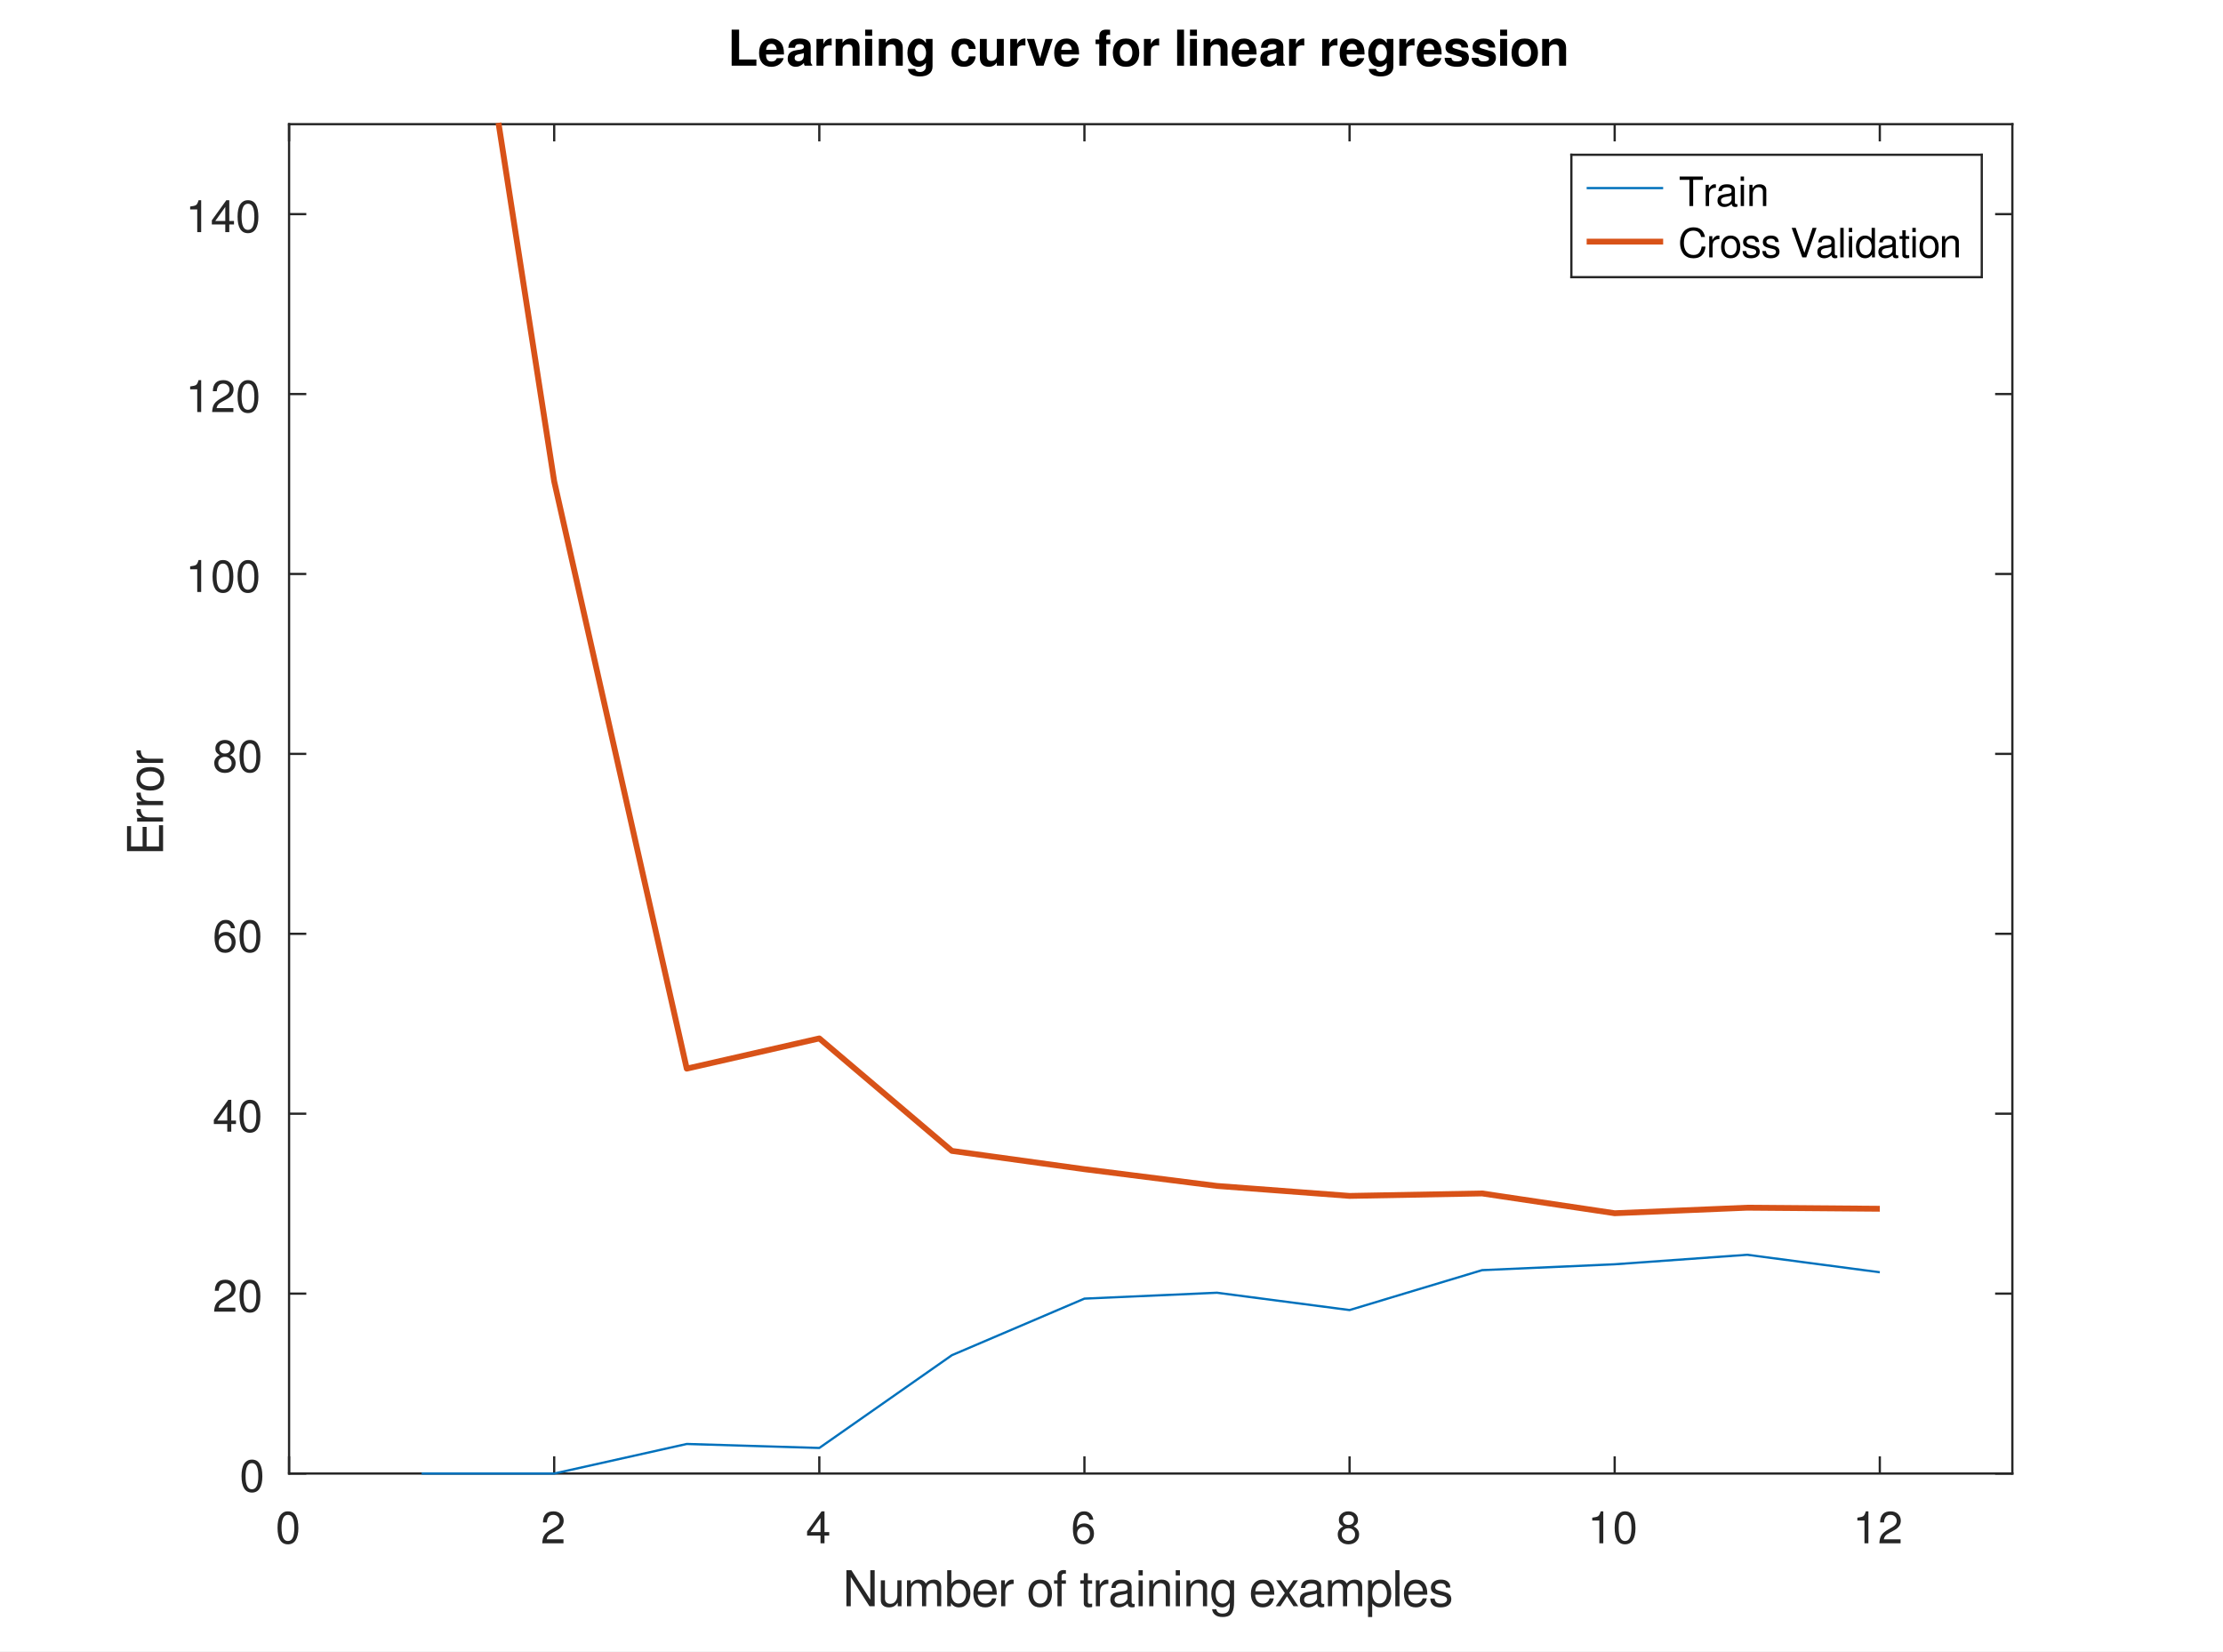
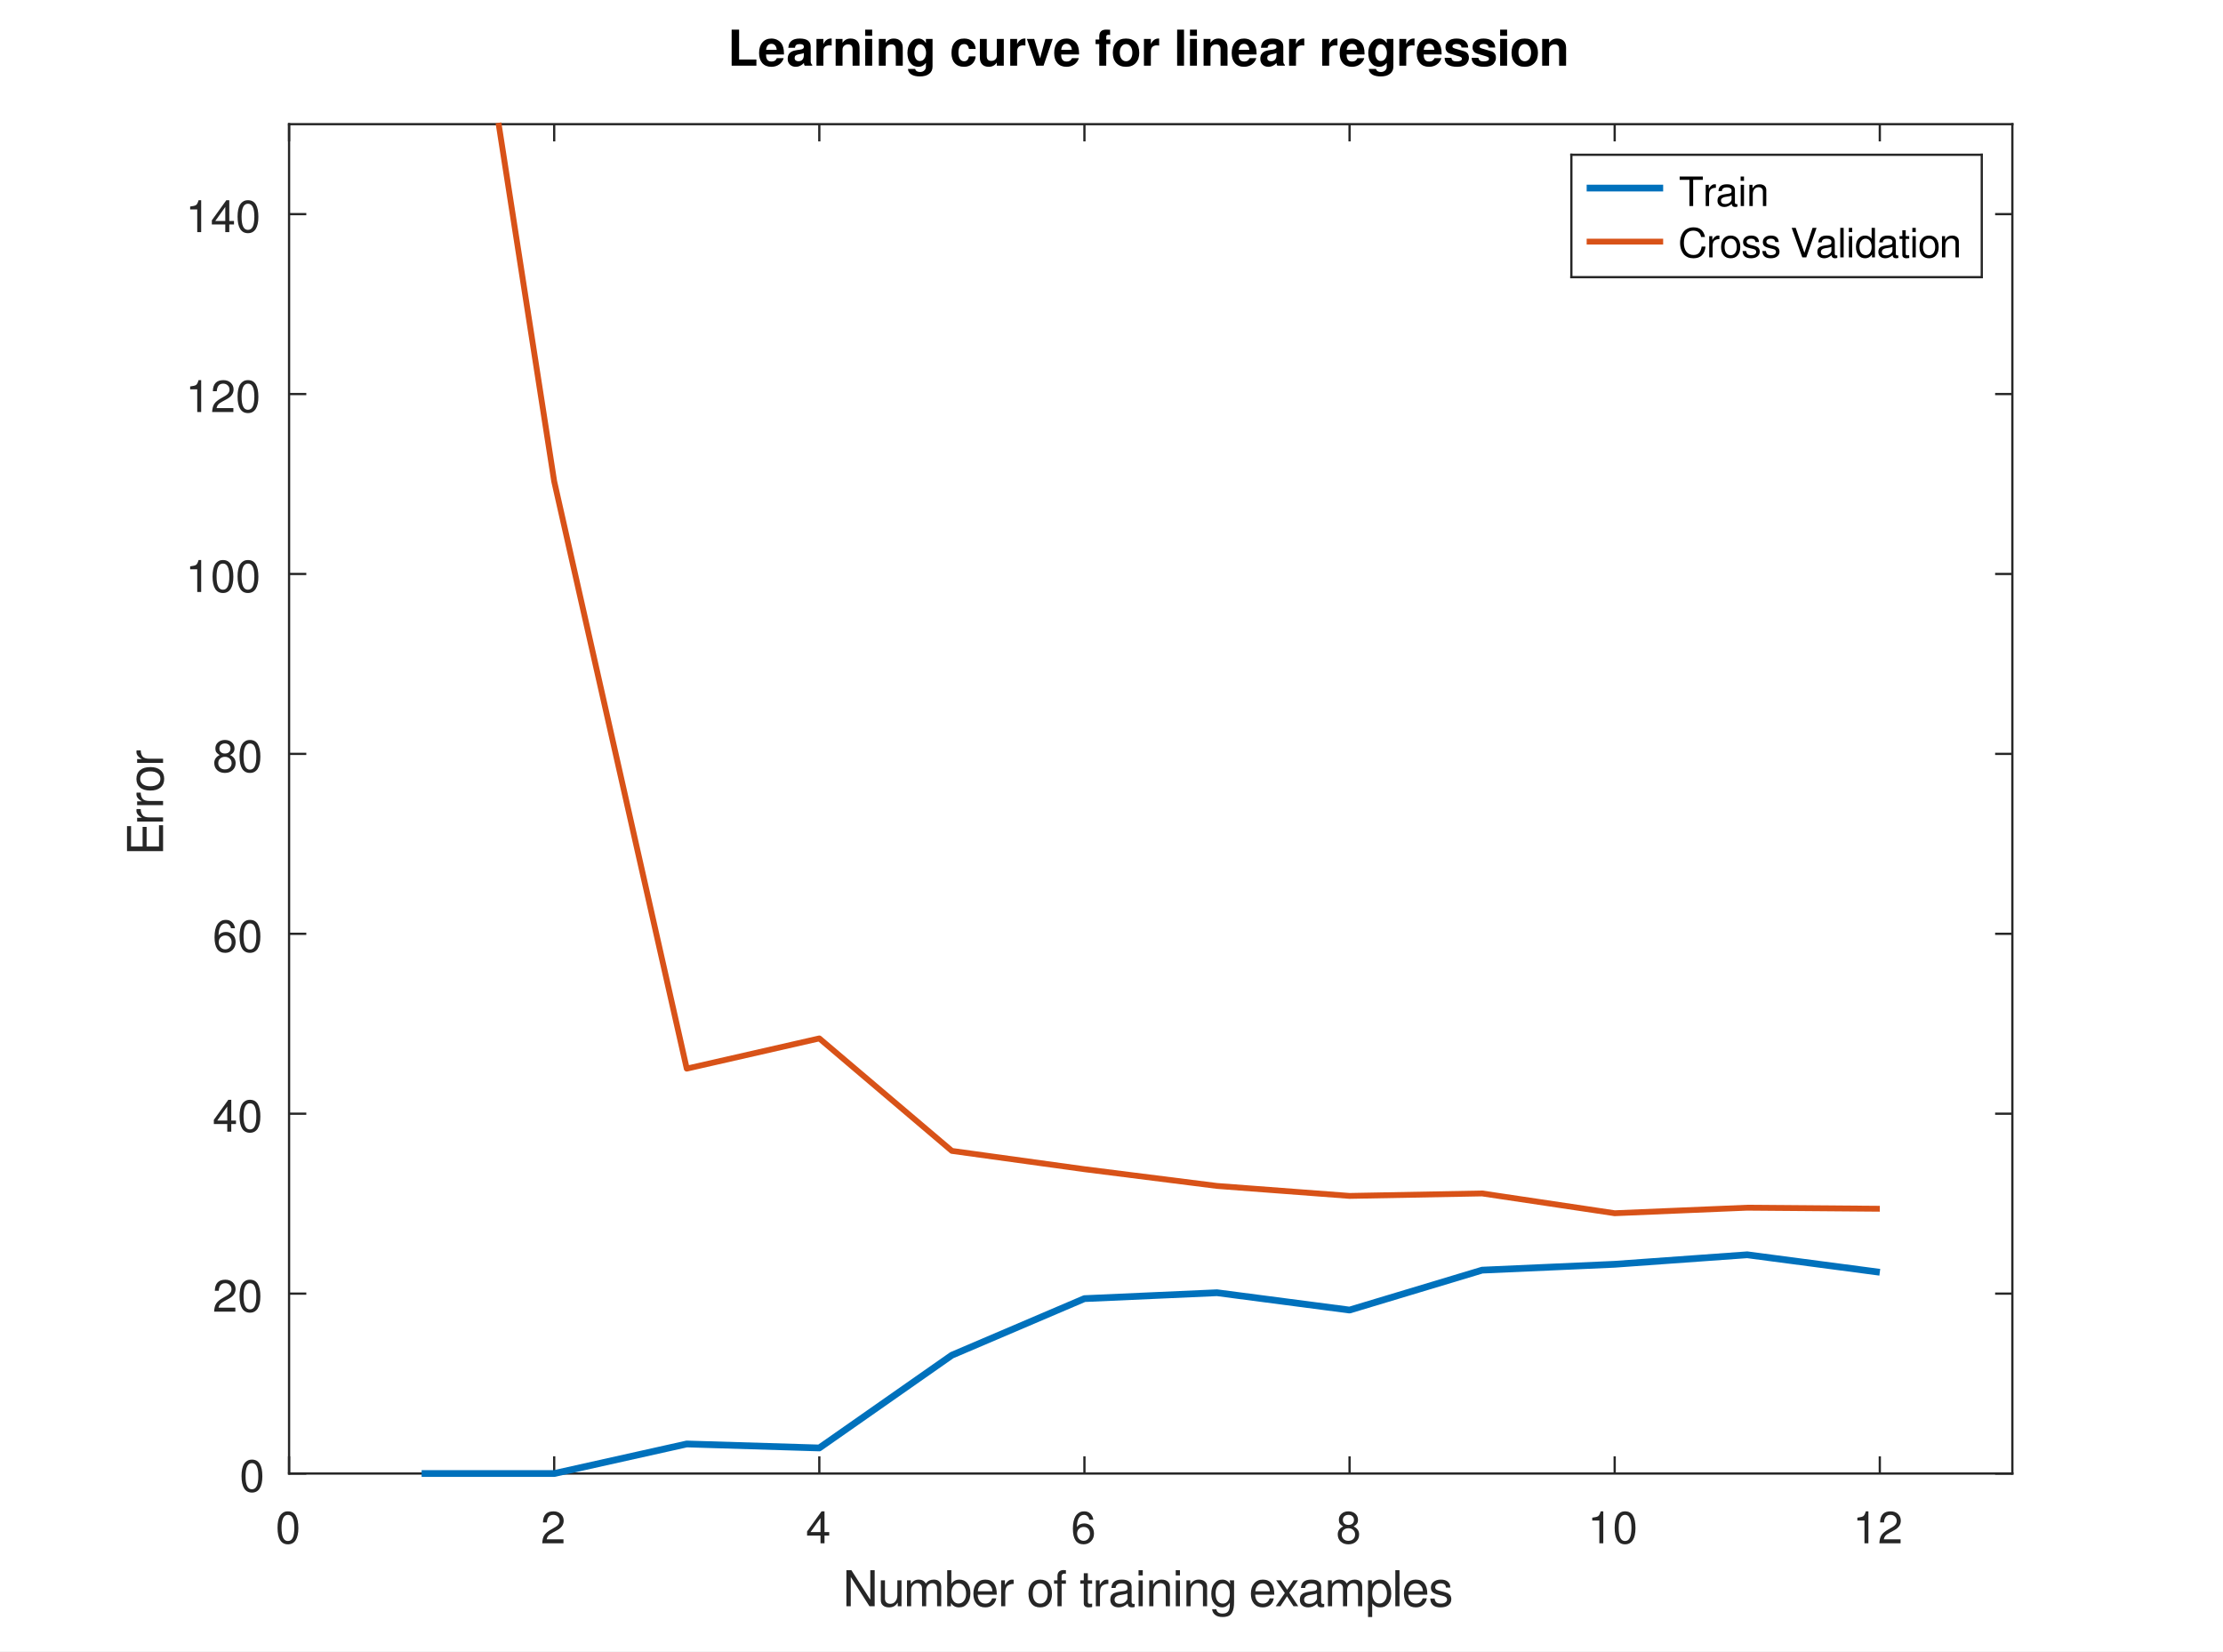
<svg xmlns="http://www.w3.org/2000/svg" viewBox="0 0 494 367" height="367pt" width="494pt">
  <defs />
-   <polygon points="0,0 494,0 494,367 0,367" fill="#ffffff" />
+   <polygon fill="#ffffff" points="0,0 494,0 494,367 0,367" />
  <g>
-     <polygon points="0,367 494,367 494,0 0,0" fill="#ffffff" shape-rendering="crispEdges" />
+     <polygon fill="#ffffff" points="0,367 494,367 494,0 0,0" shape-rendering="crispEdges" />
    <clipPath id="cp00494367">
      <polygon points="0,367 494,367 494,0 0,0" />
    </clipPath>
    <g clip-path="url(#cp00494367)">
-       <polygon points="64.237,327.478 447.191,327.478 447.191,27.596 64.237,27.596" fill="#ffffff" shape-rendering="crispEdges" />
-       <polyline stroke-width="0.5" points="64.237,327.478 64.237,323.65" stroke="#262626" stroke-linecap="butt" stroke-linejoin="miter" fill="none" />
-       <polyline stroke-width="0.5" points="64.237,27.596 64.237,31.424" stroke="#262626" stroke-linecap="butt" stroke-linejoin="miter" fill="none" />
-       <polyline stroke-width="0.5" points="123.153,327.478 123.153,323.65" stroke="#262626" stroke-linecap="butt" stroke-linejoin="miter" fill="none" />
-       <polyline stroke-width="0.5" points="123.153,27.596 123.153,31.424" stroke="#262626" stroke-linecap="butt" stroke-linejoin="miter" fill="none" />
-       <polyline stroke-width="0.5" points="182.069,327.478 182.069,323.65" stroke="#262626" stroke-linecap="butt" stroke-linejoin="miter" fill="none" />
-       <polyline stroke-width="0.5" points="182.069,27.596 182.069,31.424" stroke="#262626" stroke-linecap="butt" stroke-linejoin="miter" fill="none" />
-       <polyline stroke-width="0.5" points="240.985,327.478 240.985,323.65" stroke="#262626" stroke-linecap="butt" stroke-linejoin="miter" fill="none" />
-       <polyline stroke-width="0.5" points="240.985,27.596 240.985,31.424" stroke="#262626" stroke-linecap="butt" stroke-linejoin="miter" fill="none" />
-       <polyline stroke-width="0.5" points="299.901,327.478 299.901,323.65" stroke="#262626" stroke-linecap="butt" stroke-linejoin="miter" fill="none" />
-       <polyline stroke-width="0.5" points="299.901,27.596 299.901,31.424" stroke="#262626" stroke-linecap="butt" stroke-linejoin="miter" fill="none" />
-       <polyline stroke-width="0.5" points="358.817,327.478 358.817,323.65" stroke="#262626" stroke-linecap="butt" stroke-linejoin="miter" fill="none" />
-       <polyline stroke-width="0.5" points="358.817,27.596 358.817,31.424" stroke="#262626" stroke-linecap="butt" stroke-linejoin="miter" fill="none" />
-       <polyline stroke-width="0.5" points="417.733,327.478 417.733,323.65" stroke="#262626" stroke-linecap="butt" stroke-linejoin="miter" fill="none" />
-       <polyline stroke-width="0.5" points="417.733,27.596 417.733,31.424" stroke="#262626" stroke-linecap="butt" stroke-linejoin="miter" fill="none" />
-       <text transform="translate(61.2374,342.975) rotate(-0,3,-8)" font-weight="normal" font-style="normal" xml:space="preserve" font-size="10" font-family="FreeSans">
-         <tspan y="-0" fill="rgb(38,38,38)" x="0 ">0</tspan>
+       <polygon fill="#ffffff" points="64.237,327.478 447.191,327.478 447.191,27.596 64.237,27.596" shape-rendering="crispEdges" />
+       <polyline fill="none" stroke-width="0.5" points="64.237,327.478 64.237,323.65" stroke="#262626" stroke-linecap="butt" stroke-linejoin="miter" />
+       <polyline fill="none" stroke-width="0.5" points="64.237,27.596 64.237,31.424" stroke="#262626" stroke-linecap="butt" stroke-linejoin="miter" />
+       <polyline fill="none" stroke-width="0.5" points="123.153,327.478 123.153,323.65" stroke="#262626" stroke-linecap="butt" stroke-linejoin="miter" />
+       <polyline fill="none" stroke-width="0.5" points="123.153,27.596 123.153,31.424" stroke="#262626" stroke-linecap="butt" stroke-linejoin="miter" />
+       <polyline fill="none" stroke-width="0.5" points="182.069,327.478 182.069,323.65" stroke="#262626" stroke-linecap="butt" stroke-linejoin="miter" />
+       <polyline fill="none" stroke-width="0.5" points="182.069,27.596 182.069,31.424" stroke="#262626" stroke-linecap="butt" stroke-linejoin="miter" />
+       <polyline fill="none" stroke-width="0.5" points="240.985,327.478 240.985,323.65" stroke="#262626" stroke-linecap="butt" stroke-linejoin="miter" />
+       <polyline fill="none" stroke-width="0.5" points="240.985,27.596 240.985,31.424" stroke="#262626" stroke-linecap="butt" stroke-linejoin="miter" />
+       <polyline fill="none" stroke-width="0.5" points="299.901,327.478 299.901,323.65" stroke="#262626" stroke-linecap="butt" stroke-linejoin="miter" />
+       <polyline fill="none" stroke-width="0.5" points="299.901,27.596 299.901,31.424" stroke="#262626" stroke-linecap="butt" stroke-linejoin="miter" />
+       <polyline fill="none" stroke-width="0.5" points="358.817,327.478 358.817,323.65" stroke="#262626" stroke-linecap="butt" stroke-linejoin="miter" />
+       <polyline fill="none" stroke-width="0.5" points="358.817,27.596 358.817,31.424" stroke="#262626" stroke-linecap="butt" stroke-linejoin="miter" />
+       <polyline fill="none" stroke-width="0.5" points="417.733,327.478 417.733,323.65" stroke="#262626" stroke-linecap="butt" stroke-linejoin="miter" />
+       <polyline fill="none" stroke-width="0.5" points="417.733,27.596 417.733,31.424" stroke="#262626" stroke-linecap="butt" stroke-linejoin="miter" />
+       <text font-weight="normal" font-style="normal" xml:space="preserve" font-size="10" transform="translate(61.2374,342.975) rotate(-0,3,-8)" font-family="FreeSans">
+         <tspan fill="rgb(38,38,38)" x="0 " y="-0">0</tspan>
      </text>
-       <text transform="translate(120.153,342.975) rotate(-0,3,-8)" font-weight="normal" font-style="normal" xml:space="preserve" font-size="10" font-family="FreeSans">
-         <tspan y="-0" fill="rgb(38,38,38)" x="0 ">2</tspan>
+       <text font-weight="normal" font-style="normal" xml:space="preserve" font-size="10" transform="translate(120.153,342.975) rotate(-0,3,-8)" font-family="FreeSans">
+         <tspan fill="rgb(38,38,38)" x="0 " y="-0">2</tspan>
      </text>
-       <text transform="translate(179.069,342.975) rotate(-0,3,-8)" font-weight="normal" font-style="normal" xml:space="preserve" font-size="10" font-family="FreeSans">
-         <tspan y="-0" fill="rgb(38,38,38)" x="0 ">4</tspan>
+       <text font-weight="normal" font-style="normal" xml:space="preserve" font-size="10" transform="translate(179.069,342.975) rotate(-0,3,-8)" font-family="FreeSans">
+         <tspan fill="rgb(38,38,38)" x="0 " y="-0">4</tspan>
      </text>
-       <text transform="translate(237.985,342.975) rotate(-0,3,-8)" font-weight="normal" font-style="normal" xml:space="preserve" font-size="10" font-family="FreeSans">
-         <tspan y="-0" fill="rgb(38,38,38)" x="0 ">6</tspan>
+       <text font-weight="normal" font-style="normal" xml:space="preserve" font-size="10" transform="translate(237.985,342.975) rotate(-0,3,-8)" font-family="FreeSans">
+         <tspan fill="rgb(38,38,38)" x="0 " y="-0">6</tspan>
      </text>
-       <text transform="translate(296.901,342.975) rotate(-0,3,-8)" font-weight="normal" font-style="normal" xml:space="preserve" font-size="10" font-family="FreeSans">
-         <tspan y="-0" fill="rgb(38,38,38)" x="0 ">8</tspan>
+       <text font-weight="normal" font-style="normal" xml:space="preserve" font-size="10" transform="translate(296.901,342.975) rotate(-0,3,-8)" font-family="FreeSans">
+         <tspan fill="rgb(38,38,38)" x="0 " y="-0">8</tspan>
      </text>
-       <text transform="translate(352.817,342.975) rotate(-0,6,-8)" font-weight="normal" font-style="normal" xml:space="preserve" font-size="10" font-family="FreeSans">
-         <tspan y="-0" fill="rgb(38,38,38)" x="0 6 ">10</tspan>
+       <text font-weight="normal" font-style="normal" xml:space="preserve" font-size="10" transform="translate(352.817,342.975) rotate(-0,6,-8)" font-family="FreeSans">
+         <tspan fill="rgb(38,38,38)" x="0 6 " y="-0">10</tspan>
      </text>
-       <text transform="translate(411.733,342.975) rotate(-0,6,-8)" font-weight="normal" font-style="normal" xml:space="preserve" font-size="10" font-family="FreeSans">
-         <tspan y="-0" fill="rgb(38,38,38)" x="0 6 ">12</tspan>
+       <text font-weight="normal" font-style="normal" xml:space="preserve" font-size="10" transform="translate(411.733,342.975) rotate(-0,6,-8)" font-family="FreeSans">
+         <tspan fill="rgb(38,38,38)" x="0 6 " y="-0">12</tspan>
      </text>
-       <polyline stroke-width="0.5" points="64.237,327.478 68.066,327.478" stroke="#262626" stroke-linecap="butt" stroke-linejoin="miter" fill="none" />
-       <polyline stroke-width="0.5" points="447.191,327.478 443.362,327.478" stroke="#262626" stroke-linecap="butt" stroke-linejoin="miter" fill="none" />
-       <polyline stroke-width="0.5" points="64.237,287.494 68.066,287.494" stroke="#262626" stroke-linecap="butt" stroke-linejoin="miter" fill="none" />
-       <polyline stroke-width="0.5" points="447.191,287.494 443.362,287.494" stroke="#262626" stroke-linecap="butt" stroke-linejoin="miter" fill="none" />
-       <polyline stroke-width="0.5" points="64.237,247.51 68.066,247.51" stroke="#262626" stroke-linecap="butt" stroke-linejoin="miter" fill="none" />
-       <polyline stroke-width="0.5" points="447.191,247.51 443.362,247.51" stroke="#262626" stroke-linecap="butt" stroke-linejoin="miter" fill="none" />
-       <polyline stroke-width="0.5" points="64.237,207.526 68.066,207.526" stroke="#262626" stroke-linecap="butt" stroke-linejoin="miter" fill="none" />
-       <polyline stroke-width="0.5" points="447.191,207.526 443.362,207.526" stroke="#262626" stroke-linecap="butt" stroke-linejoin="miter" fill="none" />
-       <polyline stroke-width="0.5" points="64.237,167.541 68.066,167.541" stroke="#262626" stroke-linecap="butt" stroke-linejoin="miter" fill="none" />
-       <polyline stroke-width="0.5" points="447.191,167.541 443.362,167.541" stroke="#262626" stroke-linecap="butt" stroke-linejoin="miter" fill="none" />
-       <polyline stroke-width="0.5" points="64.237,127.557 68.066,127.557" stroke="#262626" stroke-linecap="butt" stroke-linejoin="miter" fill="none" />
-       <polyline stroke-width="0.5" points="447.191,127.557 443.362,127.557" stroke="#262626" stroke-linecap="butt" stroke-linejoin="miter" fill="none" />
-       <polyline stroke-width="0.5" points="64.237,87.573 68.066,87.573" stroke="#262626" stroke-linecap="butt" stroke-linejoin="miter" fill="none" />
-       <polyline stroke-width="0.5" points="447.191,87.573 443.362,87.573" stroke="#262626" stroke-linecap="butt" stroke-linejoin="miter" fill="none" />
-       <polyline stroke-width="0.5" points="64.237,47.589 68.066,47.589" stroke="#262626" stroke-linecap="butt" stroke-linejoin="miter" fill="none" />
-       <polyline stroke-width="0.5" points="447.191,47.589 443.362,47.589" stroke="#262626" stroke-linecap="butt" stroke-linejoin="miter" fill="none" />
-       <text transform="translate(53.238,331.478) rotate(-0,6,-4)" font-weight="normal" font-style="normal" xml:space="preserve" font-size="10" font-family="FreeSans">
-         <tspan y="-0" fill="rgb(38,38,38)" x="0 ">0</tspan>
+       <polyline fill="none" stroke-width="0.5" points="64.237,327.478 68.066,327.478" stroke="#262626" stroke-linecap="butt" stroke-linejoin="miter" />
+       <polyline fill="none" stroke-width="0.5" points="447.191,327.478 443.362,327.478" stroke="#262626" stroke-linecap="butt" stroke-linejoin="miter" />
+       <polyline fill="none" stroke-width="0.5" points="64.237,287.494 68.066,287.494" stroke="#262626" stroke-linecap="butt" stroke-linejoin="miter" />
+       <polyline fill="none" stroke-width="0.5" points="447.191,287.494 443.362,287.494" stroke="#262626" stroke-linecap="butt" stroke-linejoin="miter" />
+       <polyline fill="none" stroke-width="0.5" points="64.237,247.51 68.066,247.51" stroke="#262626" stroke-linecap="butt" stroke-linejoin="miter" />
+       <polyline fill="none" stroke-width="0.5" points="447.191,247.51 443.362,247.51" stroke="#262626" stroke-linecap="butt" stroke-linejoin="miter" />
+       <polyline fill="none" stroke-width="0.5" points="64.237,207.526 68.066,207.526" stroke="#262626" stroke-linecap="butt" stroke-linejoin="miter" />
+       <polyline fill="none" stroke-width="0.5" points="447.191,207.526 443.362,207.526" stroke="#262626" stroke-linecap="butt" stroke-linejoin="miter" />
+       <polyline fill="none" stroke-width="0.5" points="64.237,167.541 68.066,167.541" stroke="#262626" stroke-linecap="butt" stroke-linejoin="miter" />
+       <polyline fill="none" stroke-width="0.5" points="447.191,167.541 443.362,167.541" stroke="#262626" stroke-linecap="butt" stroke-linejoin="miter" />
+       <polyline fill="none" stroke-width="0.5" points="64.237,127.557 68.066,127.557" stroke="#262626" stroke-linecap="butt" stroke-linejoin="miter" />
+       <polyline fill="none" stroke-width="0.5" points="447.191,127.557 443.362,127.557" stroke="#262626" stroke-linecap="butt" stroke-linejoin="miter" />
+       <polyline fill="none" stroke-width="0.5" points="64.237,87.573 68.066,87.573" stroke="#262626" stroke-linecap="butt" stroke-linejoin="miter" />
+       <polyline fill="none" stroke-width="0.5" points="447.191,87.573 443.362,87.573" stroke="#262626" stroke-linecap="butt" stroke-linejoin="miter" />
+       <polyline fill="none" stroke-width="0.5" points="64.237,47.589 68.066,47.589" stroke="#262626" stroke-linecap="butt" stroke-linejoin="miter" />
+       <polyline fill="none" stroke-width="0.5" points="447.191,47.589 443.362,47.589" stroke="#262626" stroke-linecap="butt" stroke-linejoin="miter" />
+       <text font-weight="normal" font-style="normal" xml:space="preserve" font-size="10" transform="translate(53.238,331.478) rotate(-0,6,-4)" font-family="FreeSans">
+         <tspan fill="rgb(38,38,38)" x="0 " y="-0">0</tspan>
      </text>
-       <text transform="translate(47.238,291.494) rotate(-0,12,-4)" font-weight="normal" font-style="normal" xml:space="preserve" font-size="10" font-family="FreeSans">
-         <tspan y="-0" fill="rgb(38,38,38)" x="0 6 ">20</tspan>
+       <text font-weight="normal" font-style="normal" xml:space="preserve" font-size="10" transform="translate(47.238,291.494) rotate(-0,12,-4)" font-family="FreeSans">
+         <tspan fill="rgb(38,38,38)" x="0 6 " y="-0">20</tspan>
      </text>
-       <text transform="translate(47.238,251.51) rotate(-0,12,-4)" font-weight="normal" font-style="normal" xml:space="preserve" font-size="10" font-family="FreeSans">
-         <tspan y="-0" fill="rgb(38,38,38)" x="0 6 ">40</tspan>
+       <text font-weight="normal" font-style="normal" xml:space="preserve" font-size="10" transform="translate(47.238,251.51) rotate(-0,12,-4)" font-family="FreeSans">
+         <tspan fill="rgb(38,38,38)" x="0 6 " y="-0">40</tspan>
      </text>
-       <text transform="translate(47.238,211.526) rotate(-0,12,-4)" font-weight="normal" font-style="normal" xml:space="preserve" font-size="10" font-family="FreeSans">
-         <tspan y="-0" fill="rgb(38,38,38)" x="0 6 ">60</tspan>
+       <text font-weight="normal" font-style="normal" xml:space="preserve" font-size="10" transform="translate(47.238,211.526) rotate(-0,12,-4)" font-family="FreeSans">
+         <tspan fill="rgb(38,38,38)" x="0 6 " y="-0">60</tspan>
      </text>
-       <text transform="translate(47.238,171.541) rotate(-0,12,-4)" font-weight="normal" font-style="normal" xml:space="preserve" font-size="10" font-family="FreeSans">
-         <tspan y="-0" fill="rgb(38,38,38)" x="0 6 ">80</tspan>
+       <text font-weight="normal" font-style="normal" xml:space="preserve" font-size="10" transform="translate(47.238,171.541) rotate(-0,12,-4)" font-family="FreeSans">
+         <tspan fill="rgb(38,38,38)" x="0 6 " y="-0">80</tspan>
      </text>
-       <text transform="translate(41.238,131.557) rotate(-0,18,-4)" font-weight="normal" font-style="normal" xml:space="preserve" font-size="10" font-family="FreeSans">
-         <tspan y="-0" fill="rgb(38,38,38)" x="0 6 12 ">100</tspan>
+       <text font-weight="normal" font-style="normal" xml:space="preserve" font-size="10" transform="translate(41.238,131.557) rotate(-0,18,-4)" font-family="FreeSans">
+         <tspan fill="rgb(38,38,38)" x="0 6 12 " y="-0">100</tspan>
      </text>
-       <text transform="translate(41.238,91.5728) rotate(-0,18,-4)" font-weight="normal" font-style="normal" xml:space="preserve" font-size="10" font-family="FreeSans">
-         <tspan y="-0" fill="rgb(38,38,38)" x="0 6 12 ">120</tspan>
+       <text font-weight="normal" font-style="normal" xml:space="preserve" font-size="10" transform="translate(41.238,91.5728) rotate(-0,18,-4)" font-family="FreeSans">
+         <tspan fill="rgb(38,38,38)" x="0 6 12 " y="-0">120</tspan>
      </text>
-       <text transform="translate(41.238,51.5886) rotate(-0,18,-4)" font-weight="normal" font-style="normal" xml:space="preserve" font-size="10" font-family="FreeSans">
-         <tspan y="-0" fill="rgb(38,38,38)" x="0 6 12 ">140</tspan>
+       <text font-weight="normal" font-style="normal" xml:space="preserve" font-size="10" transform="translate(41.238,51.5886) rotate(-0,18,-4)" font-family="FreeSans">
+         <tspan fill="rgb(38,38,38)" x="0 6 12 " y="-0">140</tspan>
      </text>
-       <polyline stroke-width="0.5" points="64.237,327.478 447.191,327.478" stroke="#262626" stroke-linecap="square" stroke-dasharray="16,0" stroke-linejoin="miter" fill="none" />
-       <polyline stroke-width="0.5" points="64.237,27.596 447.191,27.596" stroke="#262626" stroke-linecap="square" stroke-dasharray="16,0" stroke-linejoin="miter" fill="none" />
-       <polyline stroke-width="0.5" points="64.237,327.478 64.237,27.596" stroke="#262626" stroke-linecap="square" stroke-dasharray="16,0" stroke-linejoin="miter" fill="none" />
-       <polyline stroke-width="0.5" points="447.191,327.478 447.191,27.596" stroke="#262626" stroke-linecap="square" stroke-dasharray="16,0" stroke-linejoin="miter" fill="none" />
-       <text transform="translate(187.214,359.975) rotate(-0,68.5,-12)" font-weight="normal" font-style="normal" xml:space="preserve" font-size="11" font-family="FreeSans">
-         <tspan y="-3" fill="rgb(38,38,38)" x="0 8 14 23 29 35 39 42 48 51 54 57 61 67 69 75 77 83 89 92 98 103 109 118 124 126 132 ">Number of training examples</tspan>
+       <polyline fill="none" stroke-width="0.5" points="64.237,327.478 447.191,327.478" stroke="#262626" stroke-dasharray="16,0" stroke-linecap="square" stroke-linejoin="miter" />
+       <polyline fill="none" stroke-width="0.5" points="64.237,27.596 447.191,27.596" stroke="#262626" stroke-dasharray="16,0" stroke-linecap="square" stroke-linejoin="miter" />
+       <polyline fill="none" stroke-width="0.5" points="64.237,327.478 64.237,27.596" stroke="#262626" stroke-dasharray="16,0" stroke-linecap="square" stroke-linejoin="miter" />
+       <polyline fill="none" stroke-width="0.5" points="447.191,327.478 447.191,27.596" stroke="#262626" stroke-dasharray="16,0" stroke-linecap="square" stroke-linejoin="miter" />
+       <text font-weight="normal" font-style="normal" xml:space="preserve" font-size="11" transform="translate(187.214,359.975) rotate(-0,68.5,-12)" font-family="FreeSans">
+         <tspan fill="rgb(38,38,38)" x="0 8 14 23 29 35 39 42 48 51 54 57 61 67 69 75 77 83 89 92 98 103 109 118 124 126 132 " y="-3">Number of training examples</tspan>
      </text>
-       <text transform="translate(23.738,177.537) rotate(-90,12.5,0)" font-weight="normal" font-style="normal" xml:space="preserve" font-size="11" font-family="FreeSans">
-         <tspan y="-0" fill="rgb(38,38,38)" x="0 7 11 15 21 ">Error</tspan>
+       <text font-weight="normal" font-style="normal" xml:space="preserve" font-size="11" transform="translate(23.738,177.537) rotate(-90,12.5,0)" font-family="FreeSans">
+         <tspan fill="rgb(38,38,38)" x="0 7 11 15 21 " y="-0">Error</tspan>
      </text>
-       <text transform="translate(161.714,17.5965) rotate(-0,94,0)" font-weight="bold" font-style="normal" xml:space="preserve" font-size="11" font-family="FreeSans">
-         <tspan y="-3" fill="rgb(0,0,0)" x="0 7 13 19 23 30 33 40 47 50 56 63 67 73 79 82 86 93 97 100 103 106 113 119 125 129 132 136 142 149 153 159 165 171 174 181 ">Learning curve for linear regression</tspan>
+       <text font-weight="bold" font-style="normal" xml:space="preserve" font-size="11" transform="translate(161.714,17.5965) rotate(-0,94,0)" font-family="FreeSans">
+         <tspan fill="rgb(0,0,0)" x="0 7 13 19 23 30 33 40 47 50 56 63 67 73 79 82 86 93 97 100 103 106 113 119 125 129 132 136 142 149 153 159 165 171 174 181 " y="-3">Learning curve for linear regression</tspan>
      </text>
-       <polyline stroke-width="0.5" points="93.695,327.478 123.153,327.478 152.611,320.908 182.069,321.795 211.527,301.181 240.985,288.606 270.443,287.297 299.901,291.147 329.359,282.277 358.817,280.974 388.275,278.863 417.733,282.748" stroke="#0071bc" stroke-linecap="butt" stroke-linejoin="round" fill="none" />
-       <polyline stroke-width="1.3" points="110.773,27.297 123.153,106.964 152.611,237.493 182.069,230.779 211.527,255.776 240.985,259.845 270.443,263.562 299.901,265.778 329.359,265.231 358.817,269.629 388.275,268.399 417.733,268.634" stroke="#d85218" stroke-linecap="butt" stroke-linejoin="round" fill="none" />
+       <polyline fill="none" stroke-width="1.5" points="93.695,327.478 123.153,327.478 152.611,320.908 182.069,321.795 211.527,301.181 240.985,288.606 270.443,287.297 299.901,291.147 329.359,282.277 358.817,280.974 388.275,278.863 417.733,282.748" stroke="#0071bc" stroke-linecap="butt" stroke-linejoin="round" />
+       <polyline fill="none" stroke-width="1.3" points="110.773,27.297 123.153,106.964 152.611,237.493 182.069,230.779 211.527,255.776 240.985,259.845 270.443,263.562 299.901,265.778 329.359,265.231 358.817,269.629 388.275,268.399 417.733,268.634" stroke="#d85218" stroke-linecap="butt" stroke-linejoin="round" />
    </g>
    <clipPath id="cp00494367">
      <polygon points="0,367 494,367 494,0 0,0" />
    </clipPath>
    <g clip-path="url(#cp00494367)">
-       <polygon points="349.192,61.596 440.391,61.596 440.391,34.396 349.192,34.396" fill="#ffffff" shape-rendering="crispEdges" />
-       <polyline stroke-width="0.5" points="349.192,61.596 440.391,61.596" stroke="#262626" stroke-linecap="square" stroke-dasharray="16,0" stroke-linejoin="miter" fill="none" />
-       <polyline stroke-width="0.5" points="349.192,34.396 440.391,34.396" stroke="#262626" stroke-linecap="square" stroke-dasharray="16,0" stroke-linejoin="miter" fill="none" />
-       <polyline stroke-width="0.5" points="349.192,61.596 349.192,34.396" stroke="#262626" stroke-linecap="square" stroke-dasharray="16,0" stroke-linejoin="miter" fill="none" />
-       <polyline stroke-width="0.5" points="440.391,61.596 440.391,34.396" stroke="#262626" stroke-linecap="square" stroke-dasharray="16,0" stroke-linejoin="miter" fill="none" />
-       <polyline stroke-width="0.5" points="352.592,41.796 369.591,41.796" stroke="#0071bc" stroke-linecap="butt" stroke-linejoin="round" fill="none" />
-       <text transform="translate(372.991,45.7962) rotate(-0,-0,-4)" font-weight="normal" font-style="normal" xml:space="preserve" font-size="9" font-family="FreeSans">
-         <tspan y="-0" fill="rgb(0,0,0)" x="0 6 9 14 16 ">Train</tspan>
+       <polygon fill="#ffffff" points="349.192,61.596 440.391,61.596 440.391,34.396 349.192,34.396" shape-rendering="crispEdges" />
+       <polyline fill="none" stroke-width="0.5" points="349.192,61.596 440.391,61.596" stroke="#262626" stroke-dasharray="16,0" stroke-linecap="square" stroke-linejoin="miter" />
+       <polyline fill="none" stroke-width="0.5" points="349.192,34.396 440.391,34.396" stroke="#262626" stroke-dasharray="16,0" stroke-linecap="square" stroke-linejoin="miter" />
+       <polyline fill="none" stroke-width="0.5" points="349.192,61.596 349.192,34.396" stroke="#262626" stroke-dasharray="16,0" stroke-linecap="square" stroke-linejoin="miter" />
+       <polyline fill="none" stroke-width="0.5" points="440.391,61.596 440.391,34.396" stroke="#262626" stroke-dasharray="16,0" stroke-linecap="square" stroke-linejoin="miter" />
+       <polyline fill="none" stroke-width="1.5" points="352.592,41.796 369.591,41.796" stroke="#0071bc" stroke-linecap="butt" stroke-linejoin="round" />
+       <text font-weight="normal" font-style="normal" xml:space="preserve" font-size="9" transform="translate(372.991,45.7962) rotate(-0,-0,-4)" font-family="FreeSans">
+         <tspan fill="rgb(0,0,0)" x="0 6 9 14 16 " y="-0">Train</tspan>
      </text>
-       <polyline stroke-width="1.3" points="352.592,53.696 369.591,53.696" stroke="#d85218" stroke-linecap="butt" stroke-linejoin="round" fill="none" />
-       <text transform="translate(372.991,58.196) rotate(-0,-0,-4.5)" font-weight="normal" font-style="normal" xml:space="preserve" font-size="9" font-family="FreeSans">
-         <tspan y="-1" fill="rgb(0,0,0)" x="0 6 9 14 18 22 24 30 35 37 39 44 49 52 54 59 ">Cross Validation</tspan>
+       <polyline fill="none" stroke-width="1.3" points="352.592,53.696 369.591,53.696" stroke="#d85218" stroke-linecap="butt" stroke-linejoin="round" />
+       <text font-weight="normal" font-style="normal" xml:space="preserve" font-size="9" transform="translate(372.991,58.196) rotate(-0,-0,-4.5)" font-family="FreeSans">
+         <tspan fill="rgb(0,0,0)" x="0 6 9 14 18 22 24 30 35 37 39 44 49 52 54 59 " y="-1">Cross Validation</tspan>
      </text>
    </g>
  </g>
</svg>
